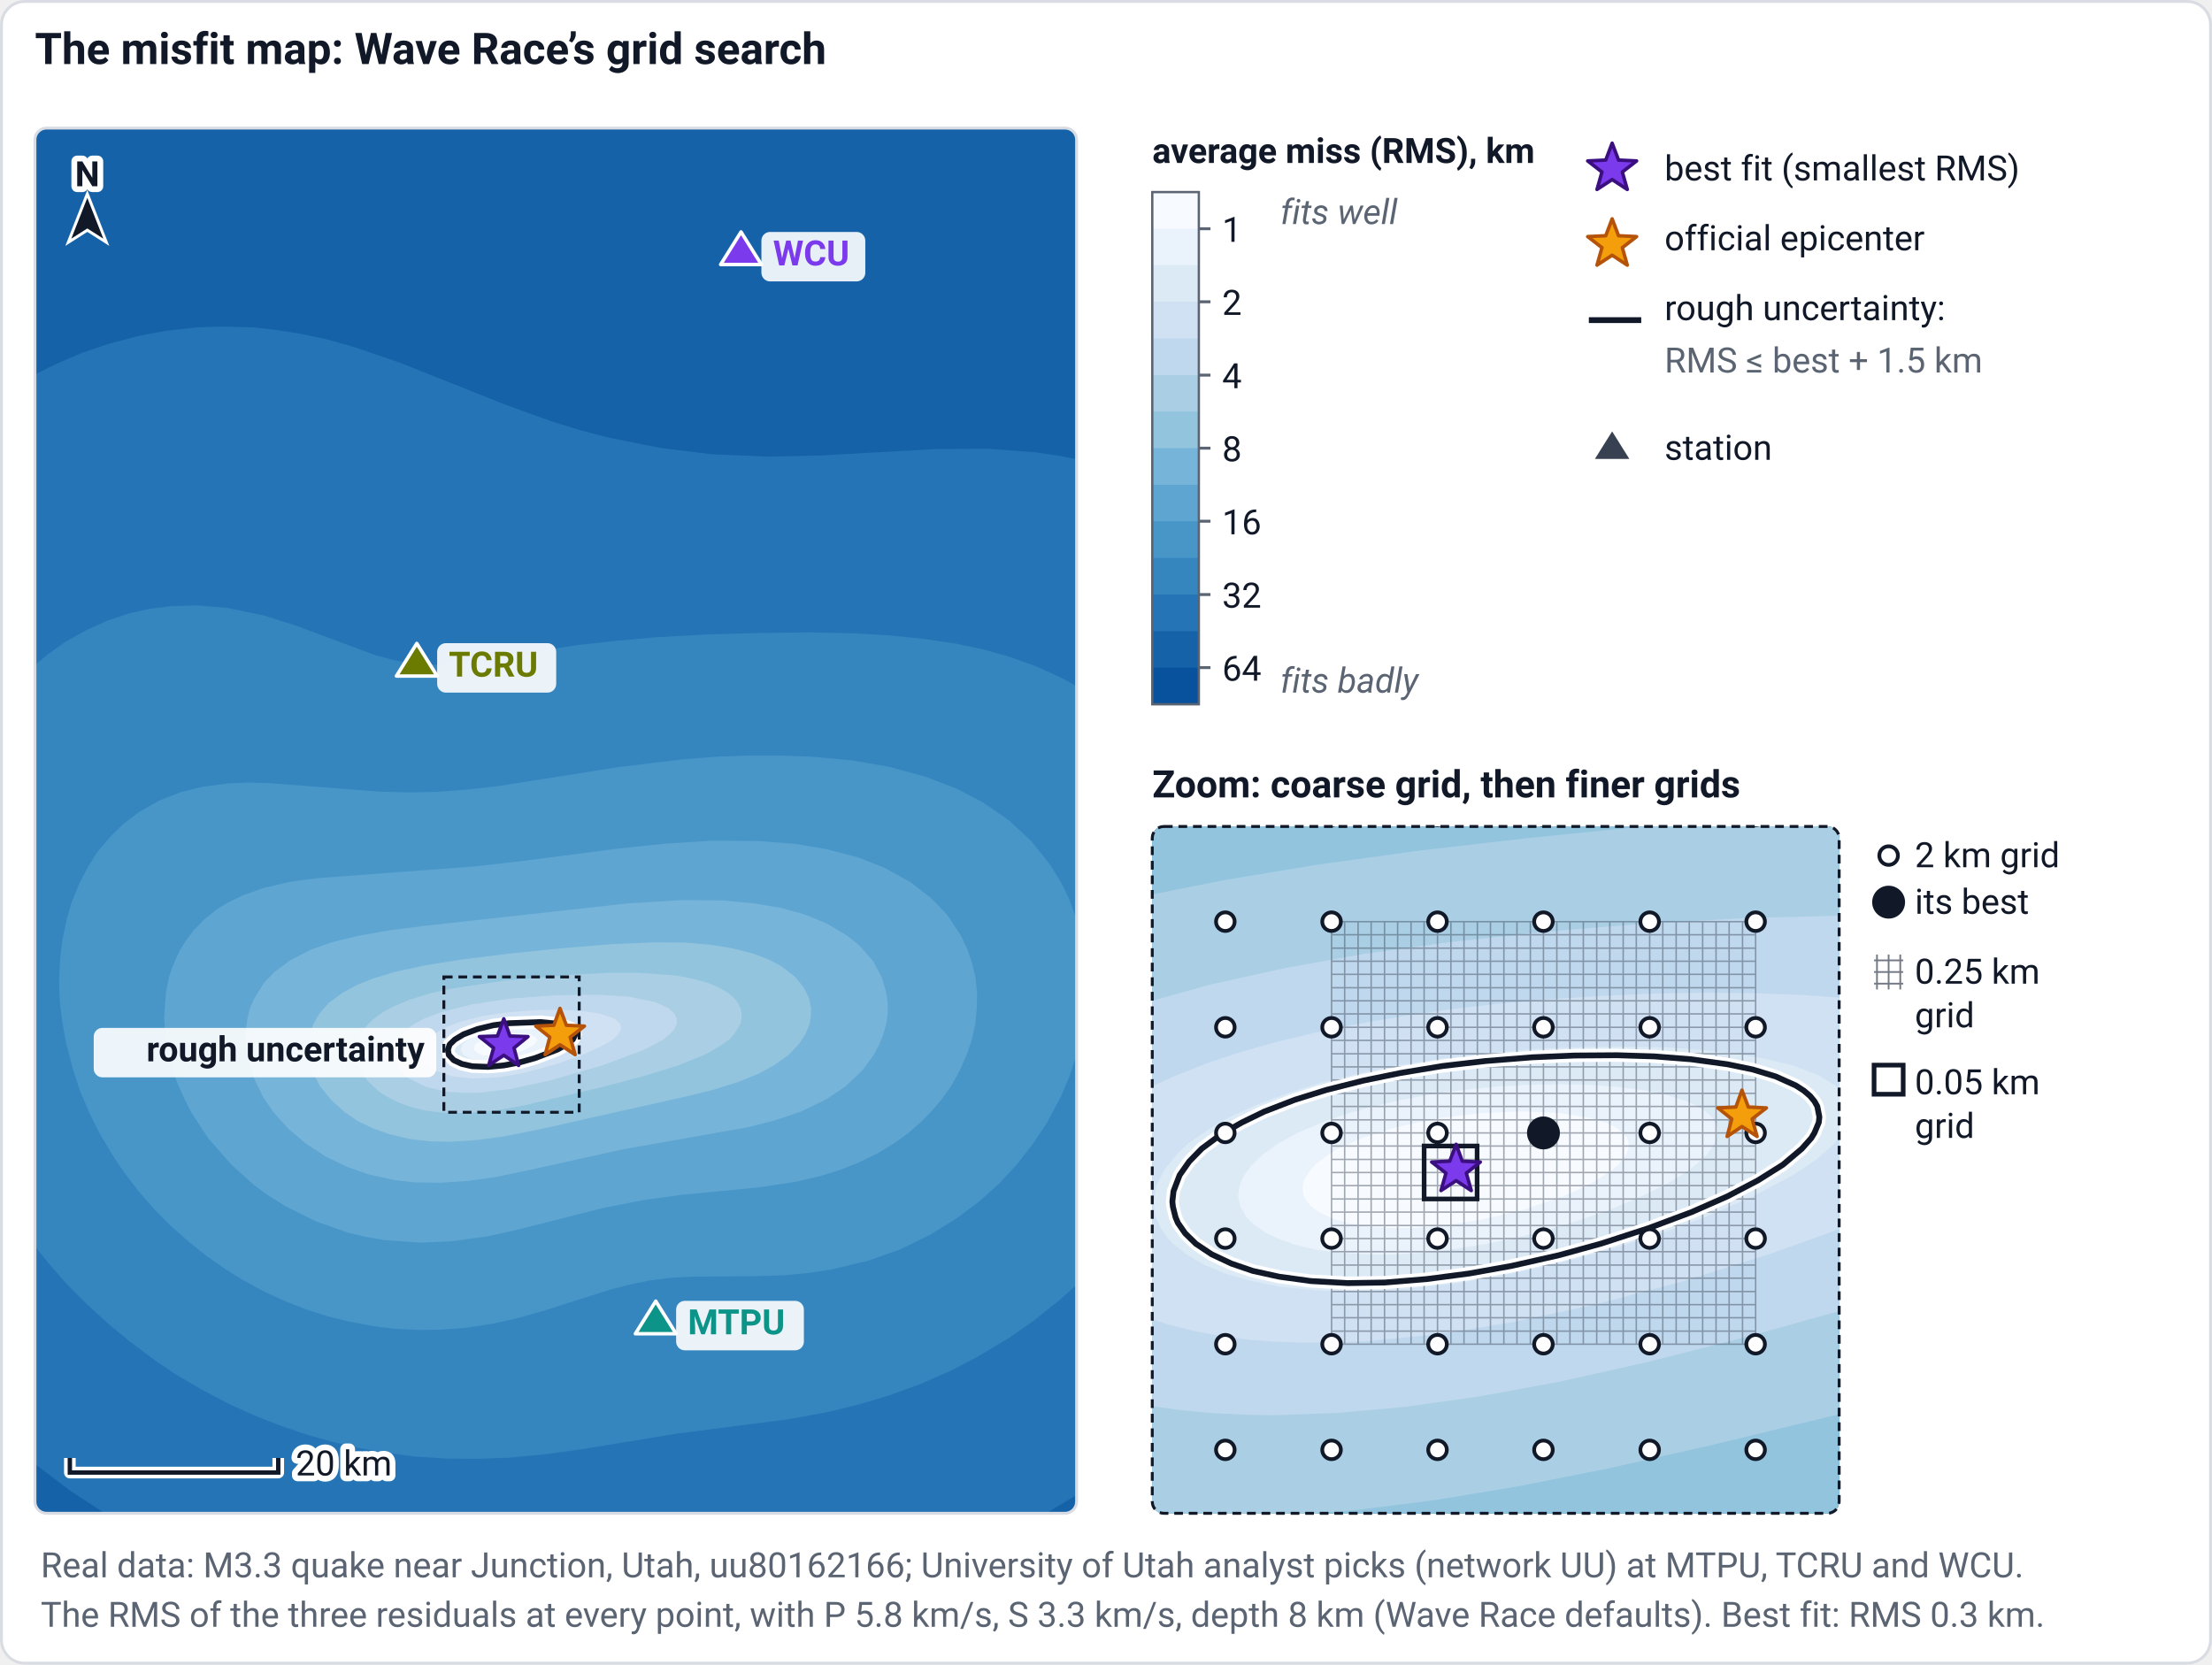
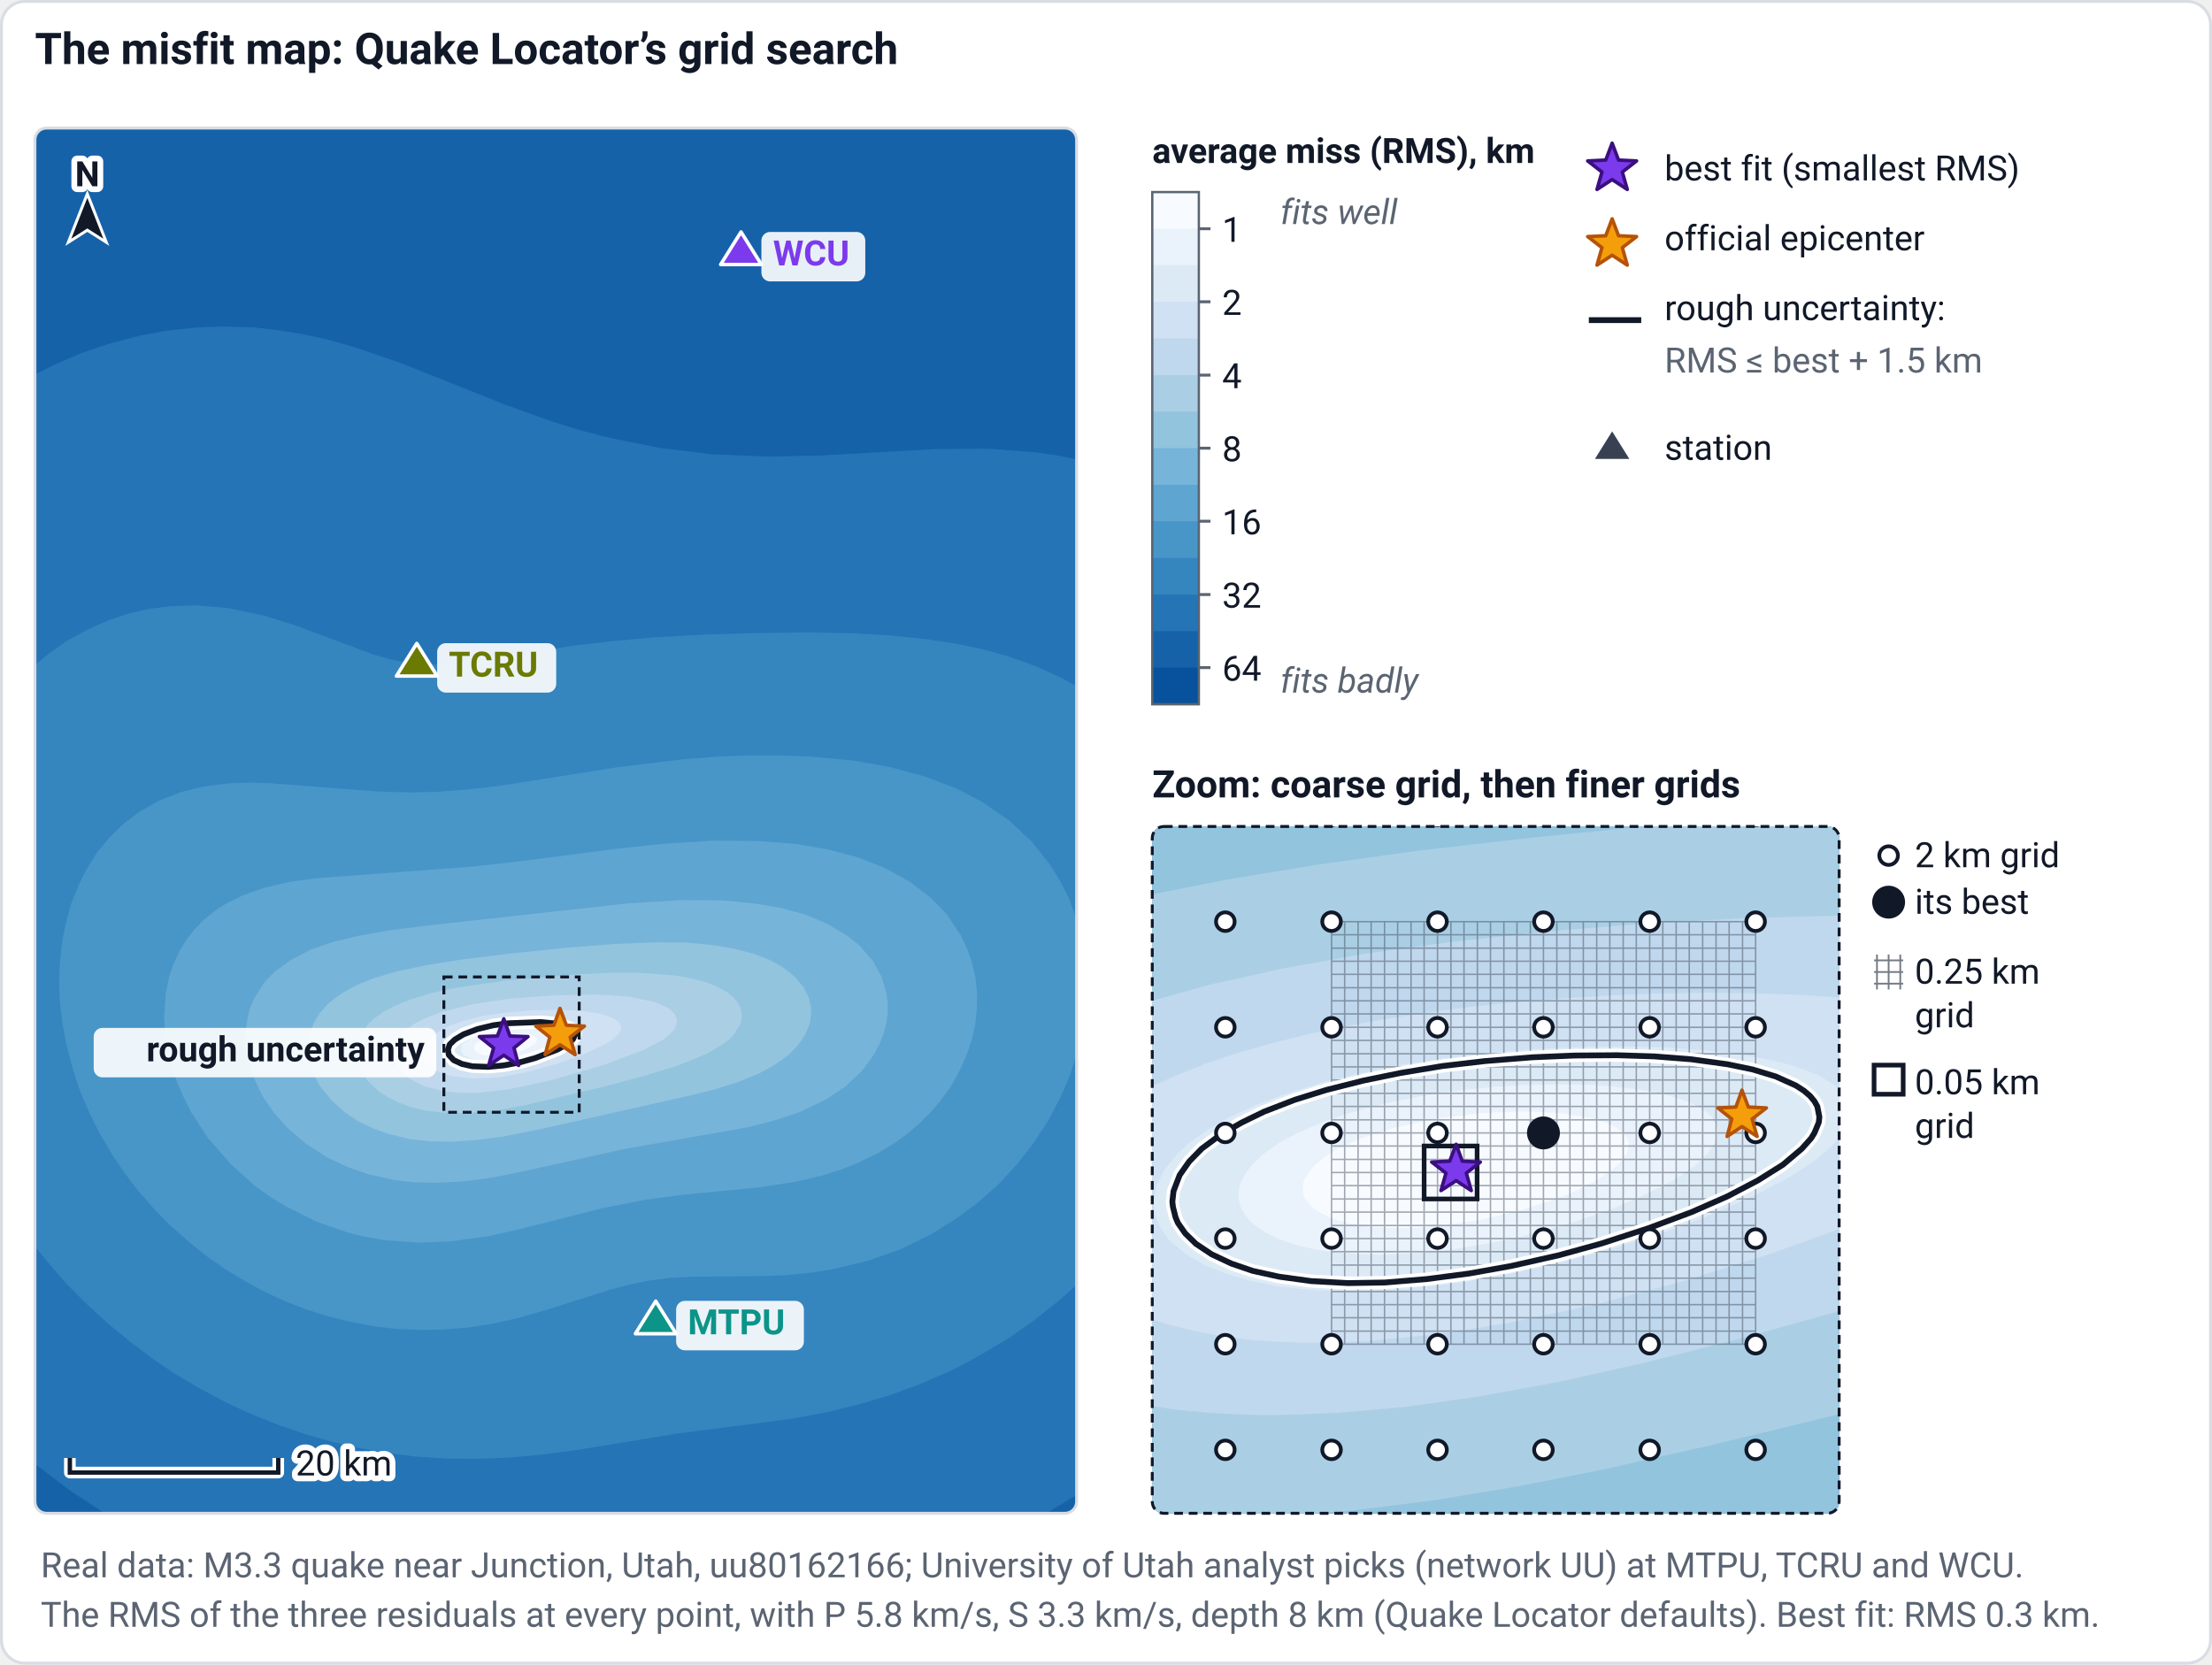
<svg xmlns="http://www.w3.org/2000/svg" viewBox="0 0 760 572" width="760" height="572" role="img" font-family="system-ui, -apple-system, Segoe UI, Roboto, sans-serif">
  <defs>
    <clipPath id="mm-map">
      <rect x="12" y="44" width="357.9" height="476" rx="4" />
    </clipPath>
    <clipPath id="mm-inset">
      <rect x="395.895" y="284" width="236" height="236" rx="4" />
    </clipPath>
  </defs>
  <rect x="0.5" y="0.5" width="759" height="571" rx="8" fill="#ffffff" stroke="#d9dde3" />
-   <text x="12" y="22" font-size="15" font-weight="600" fill="#111827">The misfit map: Wave Race’s grid search</text>
+   <text x="12" y="22" font-size="15" font-weight="600" fill="#111827">The misfit map: Quake Locator’s grid search</text>
  <g clip-path="url(#mm-map)">
    <rect x="12" y="44" width="357.9" height="476" fill="#08519c" />
    <path d="M10.2 521.8L10.2 42.2L371.7 42.2L371.7 521.8Z" fill="#1562a9" fill-rule="evenodd" />
    <path d="M38.8 521.8L24.5 512.5L10.2 501.7L10.2 129.6L19.2 125.1L28.1 121.3L37.1 118.2L47.8 115.4L56.7 113.7L67.5 112.5L76.4 112.2L87.2 112.5L94.3 113.3L103.3 114.7L112.2 116.6L121.2 119.1L137.3 124.6L173 138.8L189.2 144.7L199.3 147.8L208.8 150.3L226.7 153.9L244.6 156.1L264.3 156.9L282.2 156.5L321.6 154.3L339.5 154.2L355.6 155.4L364.5 156.7L371.7 158.2L371.7 512.6L356.5 521.8Z" fill="#2474b6" fill-rule="evenodd" />
    <path d="M142.6 500.5L131.9 499.1L122.9 497.5L114 495.4L105.1 492.9L96.1 489.8L87.2 486.3L78.2 482.2L69.3 477.5L60.3 472.2L53.2 467.4L44.5 460.9L37.1 454.8L29.9 448.2L23 441.3L16.7 434.1L10.2 426L10.2 230.1L16.6 224.7L22.7 220.4L29.9 216.4L37.1 213.2L44.2 210.8L51.4 209.2L58.5 208.3L67.5 208L78.2 208.9L90.7 211.5L101.5 214.9L128.3 224.9L135.5 226.9L142.6 228L149.8 228.4L158.7 227.8L198.1 221.7L210.6 220.3L224.9 219L242.8 218L260.7 217.5L278.6 217.3L292.9 217.6L305.5 218.3L318 219.6L328.7 221.2L337.7 223.1L346.6 225.6L355.6 228.8L364.5 232.8L371.7 236.8L371.7 439.9L364.2 446.6L355.2 453.8L346.6 459.8L335.9 466.2L326.9 470.9L316.2 475.6L305.5 479.5L294.7 482.7L284 485.3L271.5 487.6L232.1 492.7L199.9 498L187.4 499.7L174.8 500.9L164.1 501.3L153.4 501.2Z" fill="#3585bf" fill-rule="evenodd" />
    <path d="M128.3 455.7L119.4 454L112.2 452.2L105.1 449.9L97.9 447.1L90.7 443.8L83.6 439.9L77.1 435.9L71.1 431.7L65.1 426.9L58.5 421.1L53.2 415.7L47.4 409.1L42.4 402.5L38.4 396.5L34.2 389.4L30.6 382.2L27.6 375.1L25.2 367.9L22.8 358.9L21.5 351.8L20.6 344.6L20.3 337.5L20.6 330.3L21.4 323.2L22.9 316L24.5 310.4L27.3 303.5L30.1 298.1L33.5 292.7L38 287.4L42.4 283.1L47.8 279L54.9 275L62.1 272.2L69.3 270.4L78.2 269.2L85.4 268.9L92.5 269.1L130.1 272L140.8 272.3L149.8 272.1L160.5 271.3L171.3 270.1L212.4 263.6L233.9 261L246.4 260L257.2 259.6L267.9 259.6L278.6 260L292.9 261.3L305.5 263.5L318 266.9L328.7 271L337.7 275.7L346.8 282L354.5 289.2L360.9 297.3L364.5 303.1L367.3 308.8L369.9 316L371.7 322.8L371.7 354.9L370.4 360.7L367.5 369.7L364.5 376.8L359.7 385.8L355 392.9L349.4 400.1L343.1 406.9L335.9 413.3L328.7 418.6L319.8 424.2L309.1 429.4L298.3 433.2L285.8 436.2L278.6 437.3L269.7 438.2L260.7 438.5L237.5 438.7L230.3 439.1L223.2 440L216.8 441.3L209.8 443.1L187.4 450.2L178.4 452.8L169.5 454.8L160.5 456.2L151.6 456.9L144.4 457L135.5 456.6Z" fill="#4896c8" fill-rule="evenodd" />
    <path d="M144.4 427L131.9 426.1L124.7 424.8L119.4 423.5L108.6 419.7L98 414.4L92.5 411L87.4 407.3L79.4 400.1L71.6 391.2L65.7 382.2L63 376.8L60.7 371.5L58.9 366.1L57.6 360.7L56.8 355.4L56.4 350L57 341.1L58.1 335.7L59.3 332.1L61.7 326.7L63.9 323.2L66.6 319.6L70.1 316L74.6 312.4L78.2 310.2L83.6 307.6L90.7 305.1L99.7 303L108.6 301.8L162.3 297.8L178.4 296L212.4 291.6L228.5 289.9L244.6 288.9L260.7 289L273.3 290L284 291.8L294.7 294.6L303.7 298.1L312.6 303L319.8 308.5L325.3 314.2L330.1 321.4L332.3 326.1L333.8 330.3L335.1 335.7L335.7 341.1L335.6 346.4L335.1 351.8L333.9 357.2L332.1 362.5L329.7 367.9L326.7 373.3L323.4 377.9L319.8 382.1L316.1 385.8L312 389.4L307.3 392.8L301.9 396.1L294.7 399.6L288.9 401.9L282.2 404L273.3 406.1L260.7 408L233.9 410.6L221.4 412.3L207.1 415.1L178.4 422.4L167.7 424.8L155.2 426.5Z" fill="#5ea5d1" fill-rule="evenodd" />
    <path d="M135.5 405.5L126.5 403.5L119.4 401L112.2 397.6L105.1 393L98.8 387.6L94 382.2L90.3 376.8L86.9 369.7L84.9 362.5L84.3 355.4L85 350L85.9 346.4L87.2 343.4L90.7 337.7L94.4 333.9L99.7 330L106.8 326.3L114 323.8L122.9 321.6L133.7 319.7L146.2 318.1L216 310.4L233.9 309.3L248.2 309.4L258.9 310.4L267.9 311.9L276.4 314.2L284 317.3L290.9 321.4L295.3 324.9L300 330.3L302.9 335.7L304.5 341.1L305 344.6L305 348.2L304.5 351.8L303.5 355.4L302.1 358.9L300.2 362.5L296.2 367.9L290.5 373.3L284 377.7L275.1 382L266.1 385L257.2 387.3L214.2 394.9L180.2 402.4L169.5 404.6L160.5 405.8L151.6 406.4L142.6 406.3Z" fill="#77b4d9" fill-rule="evenodd" />
    <path d="M140.8 391.4L133.7 389.7L128.3 387.8L122.9 385.2L118.5 382.2L114 378.2L110 373.3L108.1 369.7L106.3 364.3L105.9 358.9L106.4 355.4L107.7 351.8L109.8 348.2L113 344.6L117.6 341.2L122.9 338.3L128.3 336.2L135.9 333.9L146.2 331.7L158.7 329.7L174.8 327.7L194.5 325.7L210.6 324.4L224.9 323.8L235.7 323.9L244.6 324.7L251.8 325.9L258.9 327.7L264.3 329.8L268.6 332.1L273.2 335.7L276.1 339.3L277.9 342.8L278.7 346.4L278.6 349.1L278.2 351.8L276.7 355.4L274.4 358.9L270.9 362.5L265.9 366.1L260.7 368.9L253.6 371.8L244.6 374.6L235.5 376.8L185.6 388L173.1 390.5L164.1 391.7L155.2 392.3L148 392.2Z" fill="#92c4de" fill-rule="evenodd" />
    <path d="M151.6 382.3L146.2 381.6L141.2 380.4L137.3 379L132.9 376.8L130.1 375L126.4 371.5L124 367.9L122.7 364.3L122.5 360.7L123.2 357.2L124.7 354.2L126.5 351.9L128.5 350L131.9 347.6L135.5 345.7L140.8 343.5L148 341.3L155.2 339.7L173.1 337L198.1 334.8L208.8 334.3L219.6 334.3L232.1 335.2L237.5 336.2L242.8 337.6L246.9 339.3L250 341.1L252.1 342.8L253.5 344.6L254.4 346.4L254.8 348.2L254.8 350L254.4 351.8L252.2 355.4L250.5 357.2L248.2 358.9L242.8 362.1L233 366.1L221.3 369.7L207.8 373.3L180.2 379.8L171.3 381.4L164.1 382.2L156.9 382.5Z" fill="#aacfe5" fill-rule="evenodd" />
    <path d="M153.4 375.1L146.2 373.4L140.8 370.7L139.1 369.4L137.3 367.4L135.6 364.3L135.2 362.5L135.8 358.9L136.6 357.2L138 355.4L139.9 353.6L142.4 351.8L145.8 350L151.6 347.8L162.3 345.1L174.8 343.2L190.9 342L205.3 341.8L216 342.5L224.9 344.3L229.6 346.4L231.6 348.2L232.5 350L232.5 351.8L231.7 353.6L230.1 355.4L227.9 357.2L221.3 360.7L206.9 366.1L189.2 371.2L174.8 374.3L164.1 375.5L158.7 375.5Z" fill="#c0d8ed" fill-rule="evenodd" />
    <path d="M155.2 369.8L149.8 367.9L147.2 366.1L145.8 364.3L145.1 362.5L145.1 360.7L145.7 358.9L147 357.2L149 355.4L153.4 352.9L158.7 350.9L165.9 349.1L174.8 347.8L183.8 347.1L192.7 347L199.9 347.4L205.8 348.2L211.1 350L213.1 351.8L213.4 353.6L212.5 355.4L210.6 357.2L207.8 358.9L200.1 362.5L190.9 365.7L180.2 368.6L171.3 370.2L162.3 370.6Z" fill="#cfe1f2" fill-rule="evenodd" />
    <path d="M158.7 366.4L155.2 364.9L153.4 363.2L152.9 362.5L152.6 360.7L153.3 358.9L154.9 357.2L157.7 355.4L164.1 353L169.5 351.8L174.8 351.1L182 350.6L187.4 350.7L192.7 351.2L196.3 352.1L199.1 353.6L199.7 355.4L198.7 357.2L196.4 358.9L193.2 360.7L188.9 362.5L182 364.8L174.8 366.4L169.5 367L164.1 367.1Z" fill="#dceaf6" fill-rule="evenodd" />
    <path d="M164.1 364.4L162.3 364L159.2 362.5L158.3 360.7L158.9 358.9L160.5 357.6L165 355.4L173.1 353.6L180.2 353.2L185.9 353.6L189.2 354.7L190.4 355.4L190.6 357.2L188.8 358.9L185.7 360.7L182 362.2L178.4 363.2L173.1 364.3L167.7 364.7Z" fill="#eaf2fb" fill-rule="evenodd" />
    <path d="M165.9 362.6L164.1 361.8L162.8 360.7L163.2 358.9L165.8 357.2L169.5 356L174.8 355.1L180.2 355.1L182 355.4L183.8 356.3L184.7 357.2L183.6 358.9L180.3 360.7L176.6 361.9L171.3 362.8Z" fill="#f7fbff" fill-rule="evenodd" />
    <path d="M162.3 366.4L158.7 365.6L155.9 364.3L154.2 362.5L153.9 360.7L154.5 358.9L156.3 357.2L159.3 355.4L164.1 353.6L169.5 352.3L174.8 351.6L185.6 351.2L190.9 351.7L194.5 352.7L196.6 353.6L197.7 355.4L196.8 357.2L194.7 358.9L191.4 360.7L183.8 363.6L178.4 365.1L173.1 366.1L167.7 366.6Z" fill="none" stroke="#ffffff" stroke-width="4.5" stroke-linejoin="round" fill-rule="evenodd" />
    <path d="M162.3 366.4L158.7 365.6L155.9 364.3L154.2 362.5L153.9 360.7L154.5 358.9L156.3 357.2L159.3 355.4L164.1 353.6L169.5 352.3L174.8 351.6L185.6 351.2L190.9 351.7L194.5 352.7L196.6 353.6L197.7 355.4L196.8 357.2L194.7 358.9L191.4 360.7L183.8 363.6L178.4 365.1L173.1 366.1L167.7 366.6Z" fill="none" stroke="#111827" stroke-width="2" stroke-linejoin="round" fill-rule="evenodd" />
    <rect x="152.5" y="335.7" width="46.5" height="46.5" fill="none" stroke="#111827" stroke-width="1" stroke-dasharray="3 2" />
    <polygon points="192.4,346.5 194.6,352.3 200.8,352.6 195.9,356.4 197.6,362.4 192.4,359 187.3,362.4 188.9,356.4 184.1,352.6 190.3,352.3" fill="#f59e0b" stroke="#b45309" stroke-width="1.2" stroke-linejoin="round" />
    <polygon points="173.1,350.1 175.2,356 181.4,356.2 176.6,360.1 178.2,366.1 173.1,362.6 167.9,366.1 169.6,360.1 164.7,356.2 170.9,356" fill="#7c3aed" stroke="#3b0f80" stroke-width="1.2" stroke-linejoin="round" />
    <polygon points="225.3,447.1 218.3,458.3 232.3,458.3" fill="#0d9488" stroke="#ffffff" stroke-width="1.2" stroke-linejoin="round" />
    <rect x="232.3" y="447" width="43.9" height="17" rx="3" fill="#ffffff" fill-opacity="0.9" />
    <text x="236.3" y="458.5" font-size="12" font-weight="700" fill="#0d9488">MTPU</text>
    <polygon points="143.2,221.1 136.2,232.3 150.2,232.3" fill="#6b7a00" stroke="#ffffff" stroke-width="1.2" stroke-linejoin="round" />
    <rect x="150.2" y="221" width="40.9" height="17" rx="3" fill="#ffffff" fill-opacity="0.9" />
    <text x="154.2" y="232.5" font-size="12" font-weight="700" fill="#6b7a00">TCRU</text>
    <polygon points="254.6,79.7 247.6,90.9 261.6,90.9" fill="#7c3aed" stroke="#ffffff" stroke-width="1.2" stroke-linejoin="round" />
    <rect x="261.6" y="79.7" width="35.7" height="17" rx="3" fill="#ffffff" fill-opacity="0.9" />
    <text x="265.6" y="91.2" font-size="12" font-weight="700" fill="#7c3aed">WCU</text>
    <path d="M30 68L35.5 82L30 78.5L24.5 82Z" fill="#111827" stroke="#ffffff" stroke-width="2" paint-order="stroke" />
    <text x="30" y="64" font-size="12" font-weight="700" text-anchor="middle" fill="#111827" stroke="#ffffff" stroke-width="4" stroke-linejoin="round" paint-order="stroke">N</text>
    <path d="M24 501V506H95.6V501" fill="none" stroke="#ffffff" stroke-width="4" stroke-linejoin="round" />
    <path d="M24 501V506H95.6V501" fill="none" stroke="#111827" stroke-width="1.5" />
    <text x="101.6" y="507" font-size="12" fill="#111827" stroke="#ffffff" stroke-width="4" stroke-linejoin="round" paint-order="stroke">20 km</text>
  </g>
  <rect x="12" y="44" width="357.9" height="476" rx="4" fill="none" stroke="#d9dde3" />
  <rect x="32.2" y="353.2" width="117.7" height="17" rx="3" fill="#ffffff" fill-opacity="0.9" />
  <text x="145.9" y="364.7" font-size="12" font-weight="700" text-anchor="end" fill="#111827">rough uncertainty</text>
  <text x="395.9" y="56" font-size="12" font-weight="600" fill="#111827">average miss (RMS), km</text>
  <rect x="395.9" y="66" width="16" height="12.9" fill="#f7fbff" />
  <rect x="395.9" y="78.6" width="16" height="12.9" fill="#eaf2fb" />
  <rect x="395.9" y="91.1" width="16" height="12.9" fill="#dceaf6" />
  <rect x="395.9" y="103.7" width="16" height="12.9" fill="#cfe1f2" />
  <rect x="395.9" y="116.3" width="16" height="12.9" fill="#c0d8ed" />
  <rect x="395.9" y="128.9" width="16" height="12.9" fill="#aacfe5" />
  <rect x="395.9" y="141.4" width="16" height="12.9" fill="#92c4de" />
  <rect x="395.9" y="154" width="16" height="12.9" fill="#77b4d9" />
  <rect x="395.9" y="166.6" width="16" height="12.9" fill="#5ea5d1" />
  <rect x="395.9" y="179.1" width="16" height="12.9" fill="#4896c8" />
  <rect x="395.9" y="191.7" width="16" height="12.9" fill="#3585bf" />
  <rect x="395.9" y="204.3" width="16" height="12.9" fill="#2474b6" />
  <rect x="395.9" y="216.9" width="16" height="12.9" fill="#1562a9" />
  <rect x="395.9" y="229.4" width="16" height="12.9" fill="#08519c" />
  <rect x="395.9" y="66" width="16" height="176" fill="none" stroke="#5b6472" stroke-width="0.8" />
  <line x1="411.9" y1="78.6" x2="415.9" y2="78.6" stroke="#5b6472" stroke-width="1" />
  <text x="419.9" y="83.1" font-size="12" fill="#111827">1</text>
  <line x1="411.9" y1="103.7" x2="415.9" y2="103.7" stroke="#5b6472" stroke-width="1" />
  <text x="419.9" y="108.2" font-size="12" fill="#111827">2</text>
  <line x1="411.9" y1="128.9" x2="415.9" y2="128.9" stroke="#5b6472" stroke-width="1" />
  <text x="419.9" y="133.4" font-size="12" fill="#111827">4</text>
  <line x1="411.9" y1="154" x2="415.9" y2="154" stroke="#5b6472" stroke-width="1" />
  <text x="419.9" y="158.5" font-size="12" fill="#111827">8</text>
  <line x1="411.9" y1="179.1" x2="415.9" y2="179.1" stroke="#5b6472" stroke-width="1" />
  <text x="419.9" y="183.6" font-size="12" fill="#111827">16</text>
  <line x1="411.9" y1="204.3" x2="415.9" y2="204.3" stroke="#5b6472" stroke-width="1" />
  <text x="419.9" y="208.8" font-size="12" fill="#111827">32</text>
  <line x1="411.9" y1="229.4" x2="415.9" y2="229.4" stroke="#5b6472" stroke-width="1" />
  <text x="419.9" y="233.9" font-size="12" fill="#111827">64</text>
  <text x="439.9" y="77" font-size="12" font-style="italic" fill="#5b6472">fits well</text>
  <text x="439.9" y="238" font-size="12" font-style="italic" fill="#5b6472">fits badly</text>
  <polygon points="553.9,49.2 556.1,55 562.3,55.3 557.4,59.1 559.1,65.1 553.9,61.7 548.7,65.1 550.4,59.1 545.5,55.3 551.7,55" fill="#7c3aed" stroke="#3b0f80" stroke-width="1.2" stroke-linejoin="round" />
  <text x="571.9" y="62" font-size="12" fill="#111827">best fit (smallest RMS)</text>
  <polygon points="553.9,75.2 556.1,81 562.3,81.3 557.4,85.1 559.1,91.1 553.9,87.7 548.7,91.1 550.4,85.1 545.5,81.3 551.7,81" fill="#f59e0b" stroke="#b45309" stroke-width="1.2" stroke-linejoin="round" />
  <text x="571.9" y="86" font-size="12" fill="#111827">official epicenter</text>
  <path d="M545.895 110H563.895" stroke="#ffffff" stroke-width="4.5" />
  <path d="M545.895 110H563.895" stroke="#111827" stroke-width="2" />
  <text x="571.9" y="110" font-size="12" fill="#111827">rough uncertainty:</text>
  <text x="571.9" y="128" font-size="12" fill="#5b6472">RMS ≤ best + 1.5 km</text>
  <polygon points="553.9,147.1 546.9,158.3 560.9,158.3" fill="#374151" stroke="#ffffff" stroke-width="1.2" stroke-linejoin="round" />
  <text x="571.9" y="158" font-size="12" fill="#111827">station</text>
  <text x="395.9" y="274" font-size="13" font-weight="600" fill="#111827">Zoom: coarse grid, then finer grids</text>
  <g clip-path="url(#mm-inset)">
    <rect x="395.9" y="284" width="236" height="236" fill="#08519c" />
    <path d="M394.1 521.8L394.1 282.2L633.7 282.2L633.7 521.8Z" fill="#1562a9" fill-rule="evenodd" />
    <path d="M394.1 521.8L394.1 282.2L633.7 282.2L633.7 521.8Z" fill="#2474b6" fill-rule="evenodd" />
    <path d="M394.1 521.8L394.1 282.2L633.7 282.2L633.7 521.8Z" fill="#3585bf" fill-rule="evenodd" />
    <path d="M394.1 521.8L394.1 282.2L633.7 282.2L633.7 521.8Z" fill="#4896c8" fill-rule="evenodd" />
    <path d="M394.1 521.8L394.1 282.2L633.7 282.2L633.7 521.8Z" fill="#5ea5d1" fill-rule="evenodd" />
    <path d="M394.1 521.8L394.1 282.2L633.7 282.2L633.7 521.8Z" fill="#77b4d9" fill-rule="evenodd" />
    <path d="M394.1 521.8L394.1 282.2L633.7 282.2L633.7 521.8Z" fill="#92c4de" fill-rule="evenodd" />
    <path d="M394.1 520.5L394.1 307.7L421.3 302.3L452.2 297.2L486.7 292.4L524.8 288L555.6 284.9L587.5 282.2L633.7 282.2L633.7 485.5L588.3 496.5L552 504.7L521.2 510.8L492.1 515.6L464.9 519L439.5 520.9L415.9 521.4Z" fill="#aacfe5" fill-rule="evenodd" />
    <path d="M415.9 485.5L405 484.5L394.1 482.9L394.1 344.4L415.9 338.3L441.3 332.7L468.5 327.8L497.6 323.8L530.2 320.2L564.7 317.4L599.2 315.5L633.7 314.6L633.7 450L599.2 459.6L566.5 467.9L535.7 474.8L508.4 479.8L483 483.4L459.4 485.5L437.6 486.3L426.8 486.1Z" fill="#c0d8ed" fill-rule="evenodd" />
    <path d="M428.6 460.3L419.5 459.1L410.4 457.4L401.3 455.1L394.1 452.8L394.1 374.1L403.2 369.9L413.7 365.7L424.9 361.9L437.6 358.3L451.9 354.8L466.7 351.8L481.2 349.3L497.6 346.9L513.9 345L532 343.4L550.2 342.2L568.4 341.4L586.5 341.1L602.8 341.3L619.2 341.9L633.7 342.9L633.7 421.7L607.8 431L577.4 440.5L548.4 448.2L519.3 454.4L493.9 458.5L470.3 460.8L459.4 461.3L448.5 461.4L437.6 461Z" fill="#cfe1f2" fill-rule="evenodd" />
    <path d="M439.5 442.1L429.5 440.1L421.3 437.7L413.8 434.7L407.6 431L403.1 427.4L401.3 425.6L398.8 422L397.2 418.3L396.7 416.5L396.4 412.9L397.3 407.4L400 402L404.4 396.6L408.3 392.9L415.9 387.6L422.5 383.8L432.2 379.4L443.1 375.4L454 372L466.7 368.9L481.2 365.9L495.7 363.7L510.3 361.9L526.6 360.5L542.9 359.8L557.5 359.6L572 359.9L584.7 360.8L596.2 362.1L606.8 363.9L615.6 366L624.5 369.3L630.6 373L633.7 376.1L633.7 388.5L630.3 392.9L624.1 398.4L616 403.8L602.3 411.1L585.6 418.3L570.2 424L552 429.7L533.9 434.5L515.7 438.4L499.4 441.1L483 442.9L466.7 443.7L452.2 443.4Z" fill="#dceaf6" fill-rule="evenodd" />
    <path d="M468.5 431L459.4 430.4L452.2 429.4L444.9 427.7L439.5 425.8L435.2 423.8L430.4 420.4L428.3 418.3L426.2 414.7L425.4 411.1L425.9 407.4L427.5 403.8L430.2 400.2L434 396.6L439.2 392.9L445.8 389.3L454.2 385.7L463.1 382.6L471.6 380.2L481.2 378L492.1 376L503 374.5L513.9 373.4L524.8 372.8L535.7 372.6L546.6 372.8L555.6 373.5L564.7 374.6L572 376.1L579.2 378.3L583.4 380.2L586.5 382.3L588.1 383.8L589.3 385.7L590 387.5L590.1 389.3L589.1 392.9L586.5 396.6L582.7 400.2L577.7 403.8L571.5 407.4L562.9 411.6L552 416.1L541.1 419.8L530.2 423L519.3 425.7L508.4 427.8L497.6 429.5L488.5 430.5L477.6 431.1Z" fill="#eaf2fb" fill-rule="evenodd" />
    <path d="M479.4 422L472.1 421.6L466.7 420.9L462.8 420.2L457.6 418.6L453.2 416.5L450.7 414.7L449.1 412.9L448 411.1L447.6 409.3L447.6 407.4L448 405.6L450.2 402L451.9 400.2L455.8 397.2L459.4 394.9L467.8 391.1L479.4 387.4L493.9 384.3L508.4 382.5L523 381.9L535.7 382.4L546.6 384.2L551.5 385.7L555.4 387.5L557.7 389.3L559.1 391.1L559.6 392.9L559.5 394.7L558.8 396.6L556 400.2L553.9 402L548.5 405.6L542.9 408.5L537 411.1L523 415.8L508.4 419.2L493.9 421.3L486.7 421.9Z" fill="#f7fbff" fill-rule="evenodd" />
    <path d="M457.5 461.9L457.5 316.7M457.5 461.9L603.2 461.9M462 461.9L462 316.7M457.5 457.4L603.2 457.4M466.6 461.9L466.6 316.7M457.5 452.8L603.2 452.8M471.1 461.9L471.1 316.7M457.5 448.3L603.2 448.3M475.7 461.9L475.7 316.7M457.5 443.8L603.2 443.8M480.2 461.9L480.2 316.7M457.5 439.2L603.2 439.2M484.8 461.9L484.8 316.7M457.5 434.7L603.2 434.7M489.3 461.9L489.3 316.7M457.5 430.1L603.2 430.1M493.9 461.9L493.9 316.7M457.5 425.6L603.2 425.6M498.5 461.9L498.5 316.7M457.5 421.1L603.2 421.1M503 461.9L503 316.7M457.5 416.5L603.2 416.5M507.6 461.9L507.6 316.7M457.5 412L603.2 412M512.1 461.9L512.1 316.7M457.5 407.4L603.2 407.4M516.7 461.9L516.7 316.7M457.5 402.9L603.2 402.9M521.2 461.9L521.2 316.7M457.5 398.4L603.2 398.4M525.8 461.9L525.8 316.7M457.5 393.8L603.2 393.8M530.3 461.9L530.3 316.7M457.5 389.3L603.2 389.3M534.9 461.9L534.9 316.7M457.5 384.8L603.2 384.8M539.4 461.9L539.4 316.7M457.5 380.2L603.2 380.2M544 461.9L544 316.7M457.5 375.7L603.2 375.7M548.6 461.9L548.6 316.7M457.5 371.1L603.2 371.1M553.1 461.9L553.1 316.7M457.5 366.6L603.2 366.6M557.7 461.9L557.7 316.7M457.5 362.1L603.2 362.1M562.2 461.9L562.2 316.7M457.5 357.5L603.2 357.5M566.8 461.9L566.8 316.7M457.5 353L603.2 353M571.3 461.9L571.3 316.7M457.5 348.4L603.2 348.4M575.9 461.9L575.9 316.7M457.5 343.9L603.2 343.9M580.4 461.9L580.4 316.7M457.5 339.4L603.2 339.4M585 461.9L585 316.7M457.5 334.8L603.2 334.8M589.6 461.9L589.6 316.7M457.5 330.3L603.2 330.3M594.1 461.9L594.1 316.7M457.5 325.8L603.2 325.8M598.7 461.9L598.7 316.7M457.5 321.2L603.2 321.2M603.2 461.9L603.2 316.7M457.5 316.7L603.2 316.7" fill="none" stroke="#374151" stroke-width="0.5" opacity="0.45" />
    <path d="M450.4 440.2L439.5 438.7L430.4 436.7L423.1 434.2L416.3 431L410.9 427.4L407.2 423.8L404.7 420.2L403.9 418.3L403 414.7L402.8 412.9L403.2 409.3L405.3 403.8L408.6 399.1L412.9 394.7L419.5 389.8L426.7 385.7L434.3 382L444.9 377.9L455.8 374.5L468.5 371.3L481.2 368.7L495.7 366.3L510.3 364.6L526.6 363.3L541.1 362.7L555.6 362.6L568.4 363L581.1 364L593.5 365.7L602.2 367.5L610.1 369.9L617 373L619.8 374.8L621.9 376.6L623.4 378.4L624.4 380.2L625.1 383.8L624.9 385.7L623.4 389.3L622.3 391.1L619.1 394.7L612.6 400.2L604 405.6L593.5 411.1L581.2 416.5L566.5 422L550.2 427.3L535.7 431.3L519.3 435L504.8 437.6L490.3 439.5L475.8 440.7L463.1 440.9Z" fill="none" stroke="#ffffff" stroke-width="4.5" stroke-linejoin="round" fill-rule="evenodd" />
    <path d="M450.4 440.2L439.5 438.7L430.4 436.7L423.1 434.2L416.3 431L410.9 427.4L407.2 423.8L404.7 420.2L403.9 418.3L403 414.7L402.8 412.9L403.2 409.3L405.3 403.8L408.6 399.1L412.9 394.7L419.5 389.8L426.7 385.7L434.3 382L444.9 377.9L455.8 374.5L468.5 371.3L481.2 368.7L495.7 366.3L510.3 364.6L526.6 363.3L541.1 362.7L555.6 362.6L568.4 363L581.1 364L593.5 365.7L602.2 367.5L610.1 369.9L617 373L619.8 374.8L621.9 376.6L623.4 378.4L624.4 380.2L625.1 383.8L624.9 385.7L623.4 389.3L622.3 391.1L619.1 394.7L612.6 400.2L604 405.6L593.5 411.1L581.2 416.5L566.5 422L550.2 427.3L535.7 431.3L519.3 435L504.8 437.6L490.3 439.5L475.8 440.7L463.1 440.9Z" fill="none" stroke="#111827" stroke-width="2" stroke-linejoin="round" fill-rule="evenodd" />
    <circle cx="421" cy="498.2" r="3.2" fill="#ffffff" stroke="#111827" stroke-width="1.3" />
    <circle cx="421" cy="461.9" r="3.2" fill="#ffffff" stroke="#111827" stroke-width="1.3" />
    <circle cx="421" cy="425.6" r="3.2" fill="#ffffff" stroke="#111827" stroke-width="1.3" />
    <circle cx="421" cy="389.3" r="3.2" fill="#ffffff" stroke="#111827" stroke-width="1.3" />
    <circle cx="421" cy="353" r="3.2" fill="#ffffff" stroke="#111827" stroke-width="1.3" />
    <circle cx="421" cy="316.7" r="3.2" fill="#ffffff" stroke="#111827" stroke-width="1.3" />
    <circle cx="421" cy="280.4" r="3.2" fill="#ffffff" stroke="#111827" stroke-width="1.3" />
    <circle cx="457.5" cy="498.2" r="3.2" fill="#ffffff" stroke="#111827" stroke-width="1.3" />
    <circle cx="457.5" cy="461.9" r="3.2" fill="#ffffff" stroke="#111827" stroke-width="1.3" />
    <circle cx="457.5" cy="425.6" r="3.2" fill="#ffffff" stroke="#111827" stroke-width="1.3" />
    <circle cx="457.5" cy="389.3" r="3.2" fill="#ffffff" stroke="#111827" stroke-width="1.3" />
    <circle cx="457.5" cy="353" r="3.2" fill="#ffffff" stroke="#111827" stroke-width="1.3" />
    <circle cx="457.5" cy="316.7" r="3.2" fill="#ffffff" stroke="#111827" stroke-width="1.3" />
    <circle cx="457.5" cy="280.4" r="3.2" fill="#ffffff" stroke="#111827" stroke-width="1.3" />
    <circle cx="493.9" cy="498.2" r="3.2" fill="#ffffff" stroke="#111827" stroke-width="1.3" />
    <circle cx="493.9" cy="461.9" r="3.2" fill="#ffffff" stroke="#111827" stroke-width="1.3" />
    <circle cx="493.9" cy="425.6" r="3.2" fill="#ffffff" stroke="#111827" stroke-width="1.3" />
    <circle cx="493.9" cy="389.3" r="3.2" fill="#ffffff" stroke="#111827" stroke-width="1.3" />
    <circle cx="493.9" cy="353" r="3.2" fill="#ffffff" stroke="#111827" stroke-width="1.3" />
    <circle cx="493.9" cy="316.7" r="3.2" fill="#ffffff" stroke="#111827" stroke-width="1.3" />
    <circle cx="493.9" cy="280.4" r="3.2" fill="#ffffff" stroke="#111827" stroke-width="1.3" />
    <circle cx="530.3" cy="498.2" r="3.2" fill="#ffffff" stroke="#111827" stroke-width="1.3" />
    <circle cx="530.3" cy="461.9" r="3.2" fill="#ffffff" stroke="#111827" stroke-width="1.3" />
    <circle cx="530.3" cy="425.6" r="3.2" fill="#ffffff" stroke="#111827" stroke-width="1.3" />
    <circle cx="530.3" cy="389.3" r="5" fill="#111827" stroke="#111827" stroke-width="1.3" />
    <circle cx="530.3" cy="353" r="3.2" fill="#ffffff" stroke="#111827" stroke-width="1.3" />
    <circle cx="530.3" cy="316.7" r="3.2" fill="#ffffff" stroke="#111827" stroke-width="1.3" />
    <circle cx="530.3" cy="280.4" r="3.2" fill="#ffffff" stroke="#111827" stroke-width="1.3" />
    <circle cx="566.8" cy="498.2" r="3.2" fill="#ffffff" stroke="#111827" stroke-width="1.3" />
    <circle cx="566.8" cy="461.9" r="3.2" fill="#ffffff" stroke="#111827" stroke-width="1.3" />
    <circle cx="566.8" cy="425.6" r="3.2" fill="#ffffff" stroke="#111827" stroke-width="1.3" />
    <circle cx="566.8" cy="389.3" r="3.2" fill="#ffffff" stroke="#111827" stroke-width="1.3" />
    <circle cx="566.8" cy="353" r="3.2" fill="#ffffff" stroke="#111827" stroke-width="1.3" />
    <circle cx="566.8" cy="316.7" r="3.2" fill="#ffffff" stroke="#111827" stroke-width="1.3" />
    <circle cx="566.8" cy="280.4" r="3.2" fill="#ffffff" stroke="#111827" stroke-width="1.3" />
    <circle cx="603.2" cy="498.2" r="3.2" fill="#ffffff" stroke="#111827" stroke-width="1.3" />
    <circle cx="603.2" cy="461.9" r="3.2" fill="#ffffff" stroke="#111827" stroke-width="1.3" />
    <circle cx="603.2" cy="425.6" r="3.2" fill="#ffffff" stroke="#111827" stroke-width="1.3" />
    <circle cx="603.2" cy="389.3" r="3.2" fill="#ffffff" stroke="#111827" stroke-width="1.3" />
    <circle cx="603.2" cy="353" r="3.2" fill="#ffffff" stroke="#111827" stroke-width="1.3" />
    <circle cx="603.2" cy="316.7" r="3.2" fill="#ffffff" stroke="#111827" stroke-width="1.3" />
    <circle cx="603.2" cy="280.4" r="3.2" fill="#ffffff" stroke="#111827" stroke-width="1.3" />
    <circle cx="639.7" cy="498.2" r="3.2" fill="#ffffff" stroke="#111827" stroke-width="1.3" />
    <circle cx="639.7" cy="461.9" r="3.2" fill="#ffffff" stroke="#111827" stroke-width="1.3" />
    <circle cx="639.7" cy="425.6" r="3.2" fill="#ffffff" stroke="#111827" stroke-width="1.3" />
    <circle cx="639.7" cy="389.3" r="3.2" fill="#ffffff" stroke="#111827" stroke-width="1.3" />
    <circle cx="639.7" cy="353" r="3.2" fill="#ffffff" stroke="#111827" stroke-width="1.3" />
    <circle cx="639.7" cy="316.7" r="3.2" fill="#ffffff" stroke="#111827" stroke-width="1.3" />
    <circle cx="639.7" cy="280.4" r="3.2" fill="#ffffff" stroke="#111827" stroke-width="1.3" />
    <rect x="489.3" y="393.8" width="18.2" height="18.2" fill="none" stroke="#111827" stroke-width="1.6" />
    <polygon points="598.5,374.6 600.7,380.4 606.9,380.7 602,384.5 603.7,390.5 598.5,387.1 593.4,390.5 595,384.5 590.2,380.7 596.4,380.4" fill="#f59e0b" stroke="#b45309" stroke-width="1.2" stroke-linejoin="round" />
    <polygon points="500.3,393.2 502.4,399 508.6,399.3 503.8,403.1 505.5,409.1 500.3,405.7 495.1,409.1 496.8,403.1 491.9,399.3 498.1,399" fill="#7c3aed" stroke="#3b0f80" stroke-width="1.2" stroke-linejoin="round" />
  </g>
  <rect x="395.895" y="284" width="236" height="236" rx="4" fill="none" stroke="#111827" stroke-width="1" stroke-dasharray="3 2" />
  <circle cx="648.895" cy="294" r="3.2" fill="#ffffff" stroke="#111827" stroke-width="1.3" />
  <text x="657.9" y="298" font-size="12" fill="#111827">2 km grid</text>
  <circle cx="648.895" cy="310" r="5" fill="#111827" stroke="#111827" stroke-width="1.3" />
  <text x="657.9" y="314" font-size="12" fill="#111827">its best</text>
  <path d="M643.895 330h10M643.895 334h10M643.895 338h10M644.895 328v12M648.895 328v12M652.895 328v12" stroke="#374151" stroke-width="0.6" opacity="0.7" />
  <text x="657.9" y="338" font-size="12" fill="#111827">0.25 km</text>
  <text x="657.9" y="353" font-size="12" fill="#111827">grid</text>
  <rect x="643.895" y="366" width="10" height="10" fill="none" stroke="#111827" stroke-width="1.6" />
  <text x="657.9" y="376" font-size="12" fill="#111827">0.05 km</text>
  <text x="657.9" y="391" font-size="12" fill="#111827">grid</text>
  <text x="14" y="542" font-size="12" fill="#5b6472">Real data: M3.3 quake near Junction, Utah, uu80162166; University of Utah analyst picks (network UU) at MTPU, TCRU and WCU.</text>
-   <text x="14" y="559" font-size="12" fill="#5b6472">The RMS of the three residuals at every point, with P 5.8 km/s, S 3.3 km/s, depth 8 km (Wave Race defaults). Best fit: RMS 0.3 km.</text>
+   <text x="14" y="559" font-size="12" fill="#5b6472">The RMS of the three residuals at every point, with P 5.8 km/s, S 3.3 km/s, depth 8 km (Quake Locator defaults). Best fit: RMS 0.3 km.</text>
</svg>
